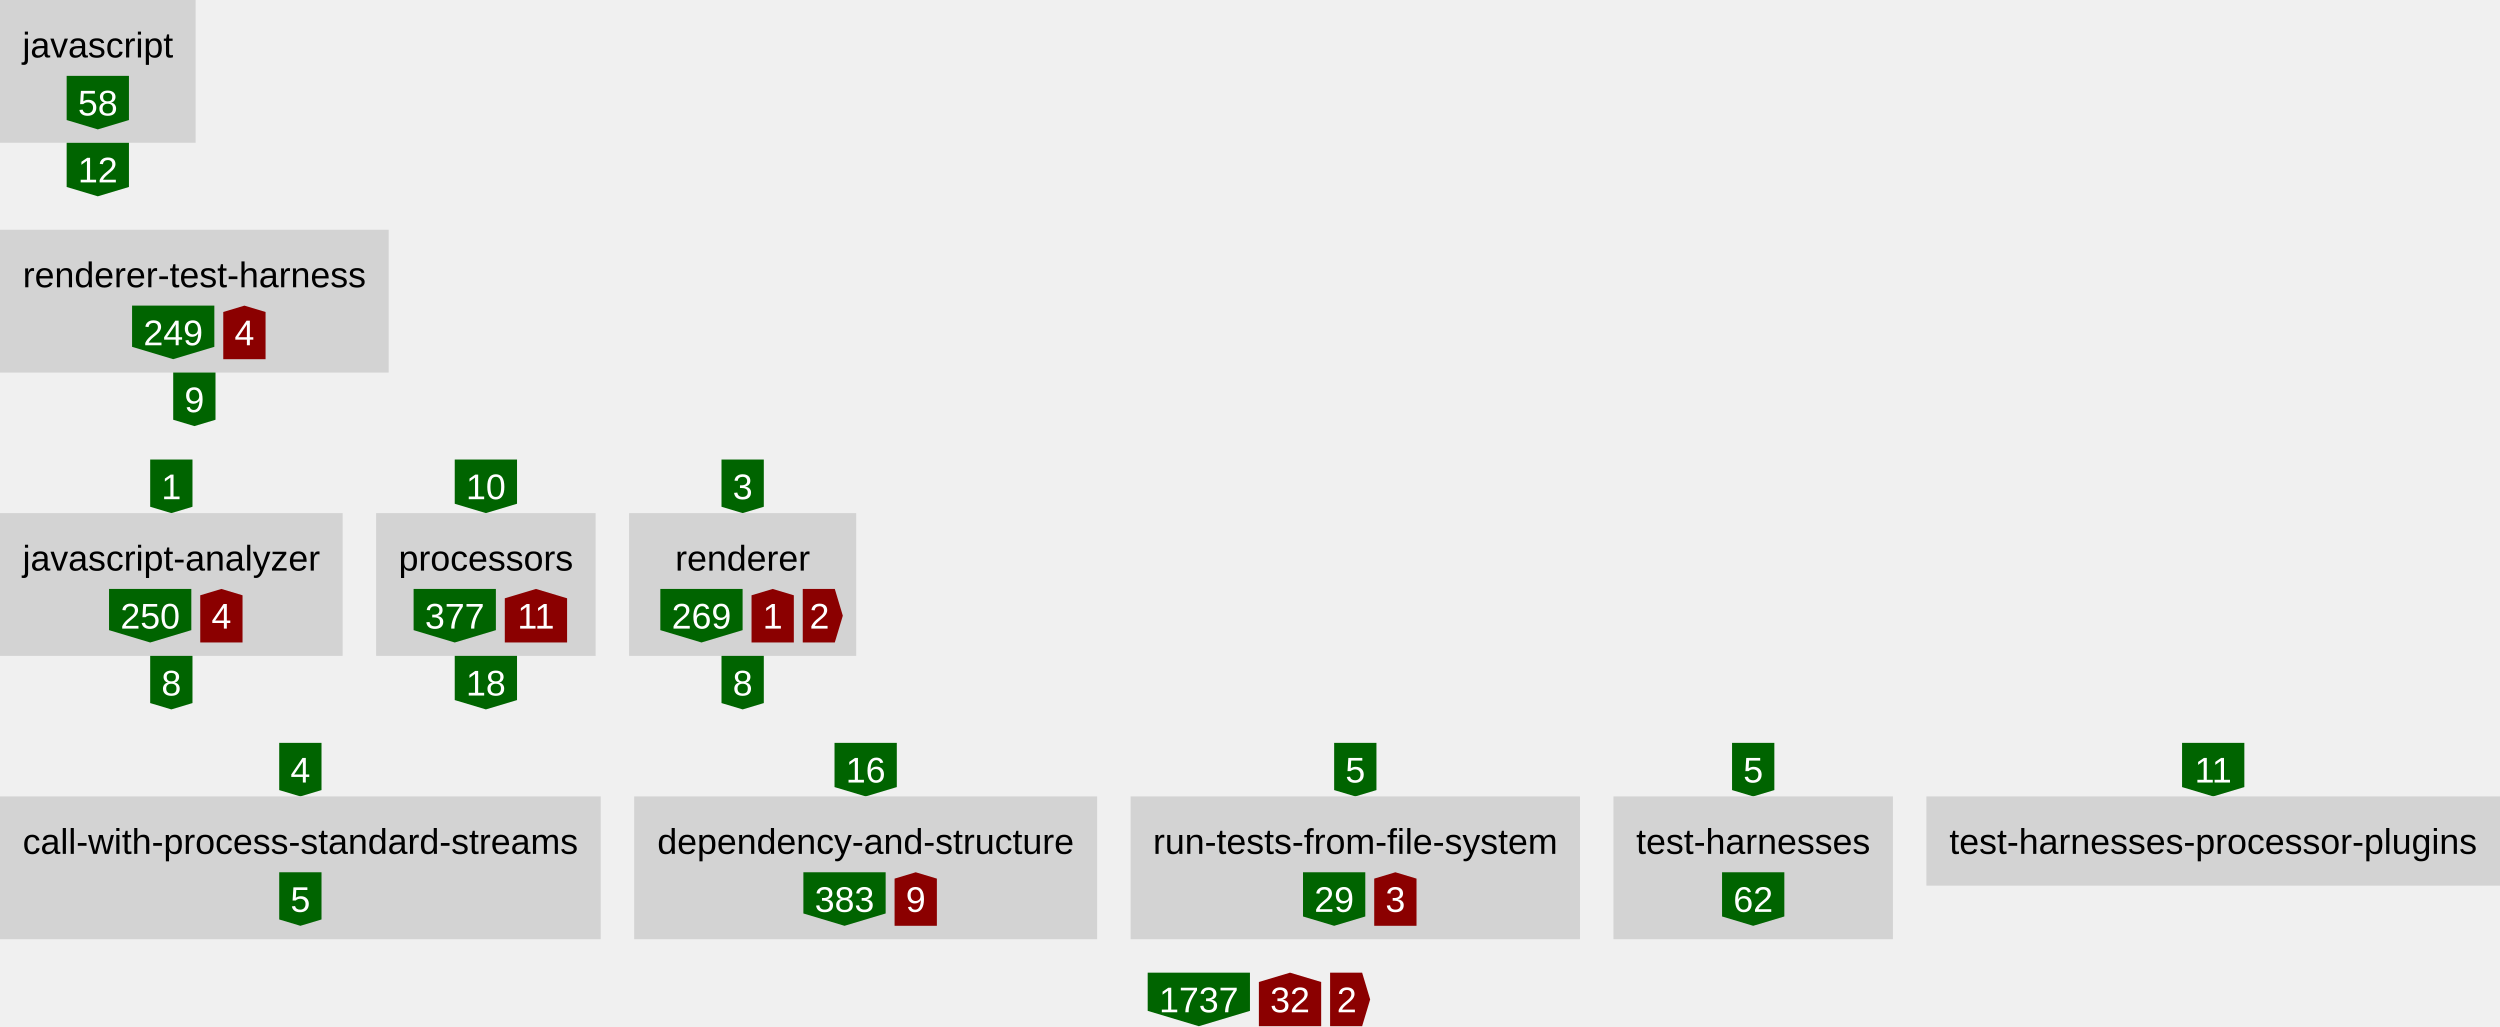
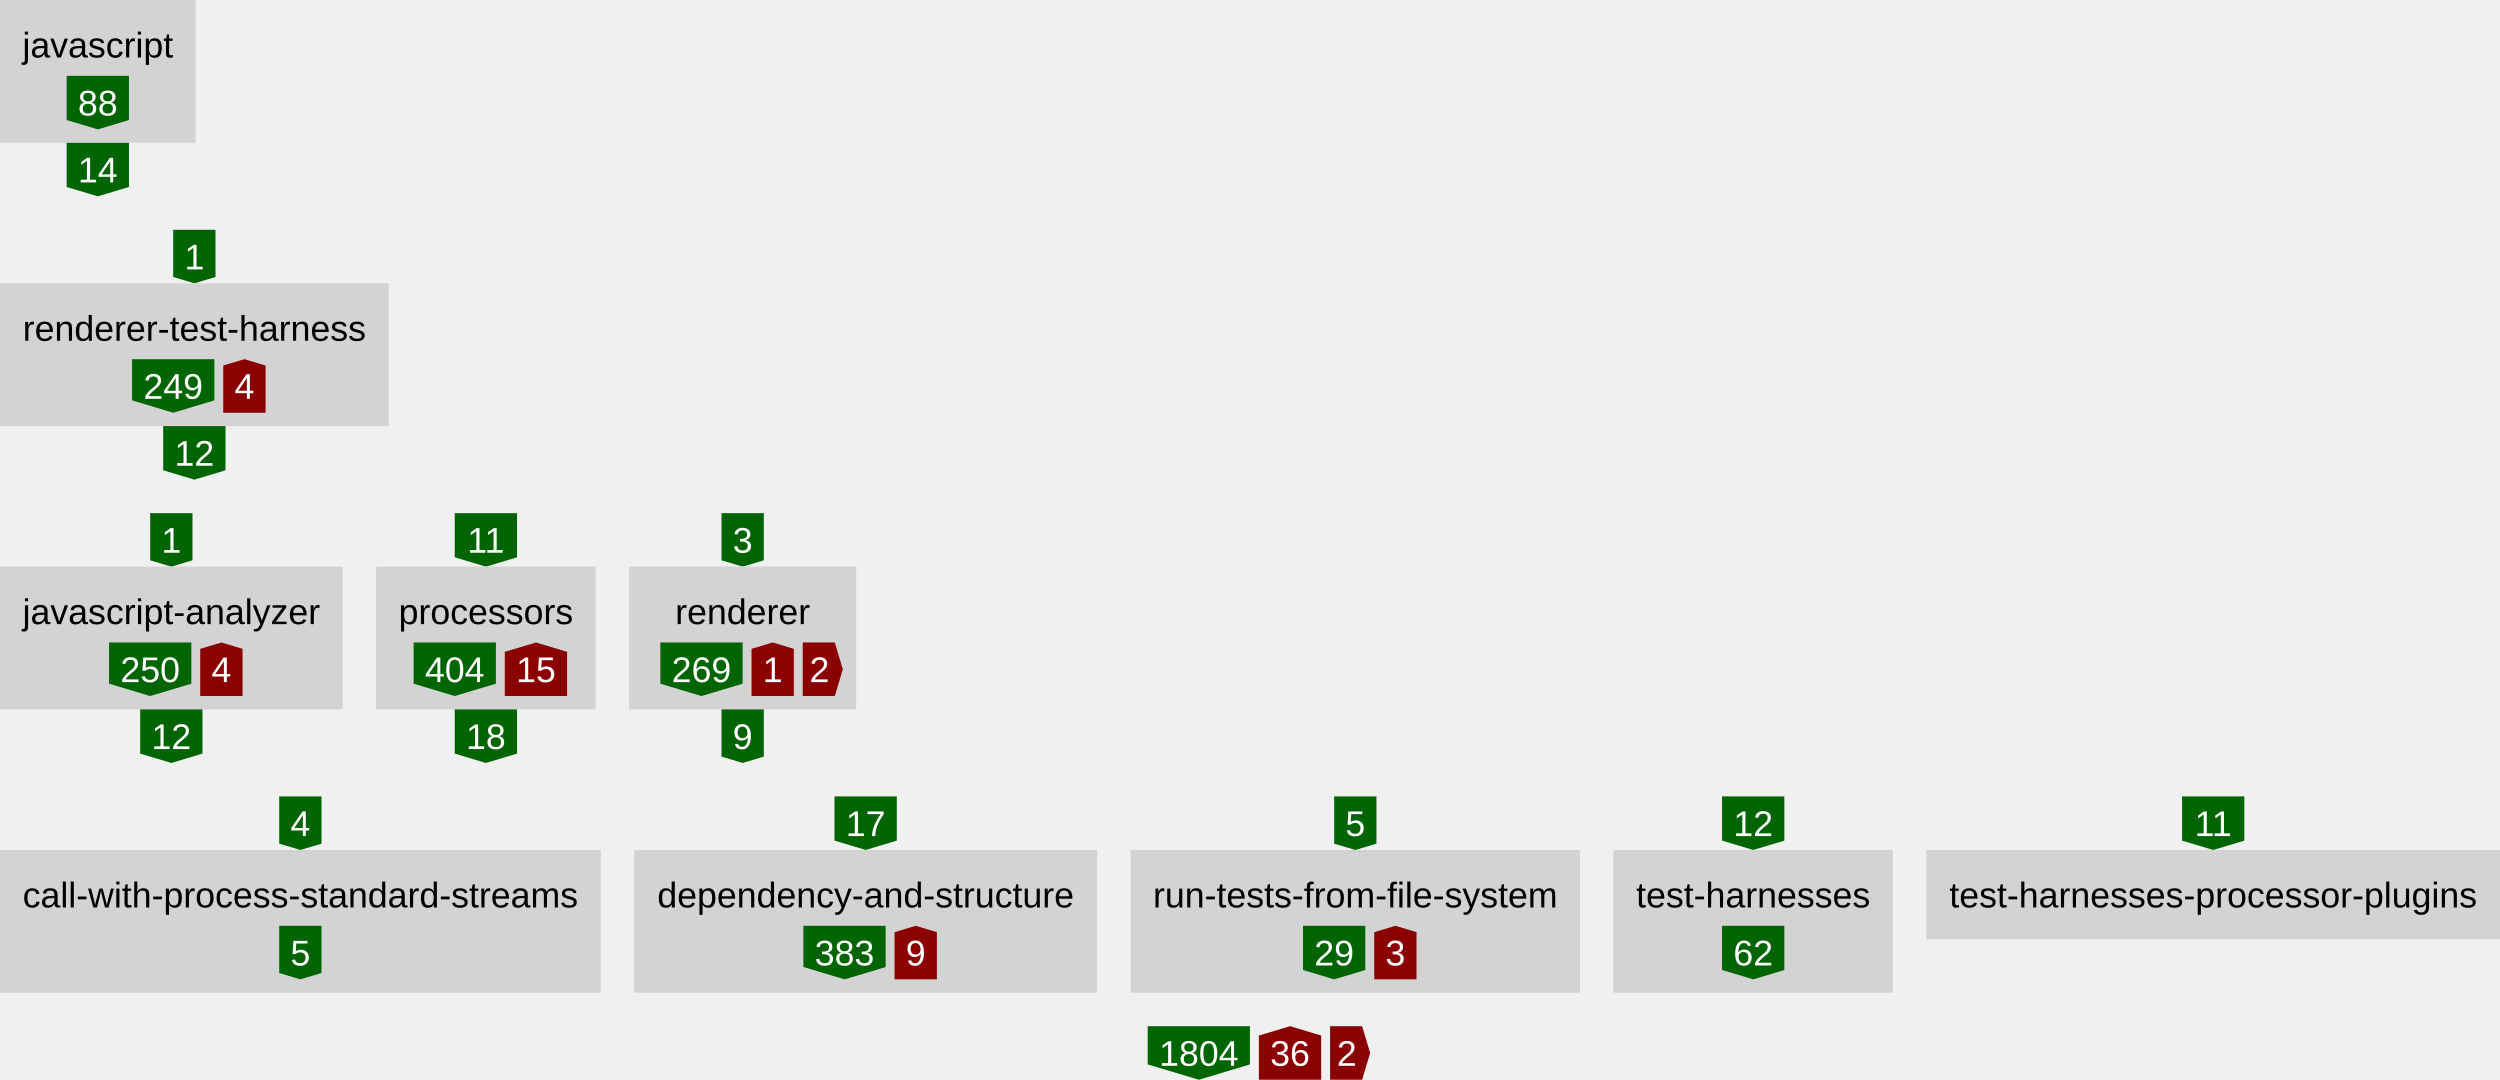
- <svg xmlns="http://www.w3.org/2000/svg" height="460" width="1120.64">
+ <svg xmlns="http://www.w3.org/2000/svg" height="484" width="1120.64">
  <defs>
    <style type="text/css">text{font-family:arial;font-size:16px}g.anonymous&gt;text{font-style:italic}g.parent&gt;rect{fill:none;stroke:gray}g.item&gt;rect{fill:lightgray}g.item&gt;text{text-anchor:middle}g.dependency&gt;text{fill:white;text-anchor:middle}</style>
  </defs>
  <symbol id="down-arrow" preserveAspectRatio="xMidYMax slice" viewBox="0,0,1,1">
    <polygon fill="darkgreen" points="0,0.85 0,0 1,0 1,0.85 0.5,1" />
  </symbol>
  <symbol id="right-arrow" preserveAspectRatio="xMaxYMid slice" viewBox="0,0,1,1">
    <polygon fill="darkred" points="0.85,0 0,0 0,1 0.85,1 1,0.5" />
  </symbol>
  <symbol id="up-arrow" preserveAspectRatio="xMidYMin slice" viewBox="0,0,1,1">
    <polygon fill="darkred" points="0,0.15 0,1 1,1 1,0.15 0.5,0" />
  </symbol>
  <g class="item">
    <rect height="64" width="87.68" />
    <text x="43.84" y="25.76">javascript</text>
    <g class="dependency">
      <use href="#down-arrow" height="24" width="27.92" x="29.88" y="34" />
-       <text x="43.84" y="51.76">58</text>
+       <text x="43.84" y="51.76">88</text>
    </g>
  </g>
  <g class="dependency">
    <use href="#down-arrow" height="24" width="27.92" x="29.88" y="64" />
-     <text x="43.84" y="81.76">12</text>
+     <text x="43.84" y="81.76">14</text>
+   </g>
+   <g class="dependency">
+     <use href="#down-arrow" height="24" width="18.96" x="77.64" y="103" />
+     <text x="87.12" y="120.76">1</text>
  </g>
  <g class="item">
-     <rect height="64" width="174.24" y="103" />
-     <text x="87.12" y="128.76">renderer-test-harness</text>
+     <rect height="64" width="174.24" y="127" />
+     <text x="87.12" y="152.76">renderer-test-harness</text>
    <g class="dependency">
-       <use href="#down-arrow" height="24" width="36.88" x="59.2" y="137" />
-       <text x="77.64" y="154.76">249</text>
+       <use href="#down-arrow" height="24" width="36.88" x="59.2" y="161" />
+       <text x="77.64" y="178.76">249</text>
    </g>
    <g class="dependency">
-       <use href="#up-arrow" height="24" width="18.96" x="100.08" y="137" />
-       <text x="109.56" y="154.76">4</text>
+       <use href="#up-arrow" height="24" width="18.96" x="100.08" y="161" />
+       <text x="109.56" y="178.76">4</text>
    </g>
  </g>
  <g class="dependency">
-     <use href="#down-arrow" height="24" width="18.96" x="77.64" y="167" />
-     <text x="87.12" y="184.76">9</text>
+     <use href="#down-arrow" height="24" width="27.92" x="73.16" y="191" />
+     <text x="87.12" y="208.76">12</text>
  </g>
  <g class="dependency">
-     <use href="#down-arrow" height="24" width="18.96" x="67.32" y="206" />
-     <text x="76.8" y="223.76">1</text>
+     <use href="#down-arrow" height="24" width="18.96" x="67.32" y="230" />
+     <text x="76.8" y="247.76">1</text>
  </g>
  <g class="item">
-     <rect height="64" width="153.6" y="230" />
-     <text x="76.8" y="255.76">javascript-analyzer</text>
+     <rect height="64" width="153.6" y="254" />
+     <text x="76.8" y="279.76">javascript-analyzer</text>
    <g class="dependency">
-       <use href="#down-arrow" height="24" width="36.88" x="48.88" y="264" />
-       <text x="67.32" y="281.76">250</text>
+       <use href="#down-arrow" height="24" width="36.88" x="48.88" y="288" />
+       <text x="67.32" y="305.76">250</text>
    </g>
    <g class="dependency">
-       <use href="#up-arrow" height="24" width="18.96" x="89.76" y="264" />
-       <text x="99.24" y="281.76">4</text>
+       <use href="#up-arrow" height="24" width="18.96" x="89.76" y="288" />
+       <text x="99.24" y="305.76">4</text>
    </g>
  </g>
  <g class="dependency">
-     <use href="#down-arrow" height="24" width="18.96" x="67.32" y="294" />
-     <text x="76.8" y="311.76">8</text>
+     <use href="#down-arrow" height="24" width="27.92" x="62.84" y="318" />
+     <text x="76.8" y="335.76">12</text>
  </g>
  <g class="dependency">
-     <use href="#down-arrow" height="24" width="27.92" x="203.84" y="206" />
-     <text x="217.8" y="223.76">10</text>
+     <use href="#down-arrow" height="24" width="27.92" x="203.84" y="230" />
+     <text x="217.8" y="247.76">11</text>
  </g>
  <g class="item">
-     <rect height="64" width="98.4" x="168.6" y="230" />
-     <text x="217.8" y="255.76">processors</text>
+     <rect height="64" width="98.4" x="168.6" y="254" />
+     <text x="217.8" y="279.76">processors</text>
    <g class="dependency">
-       <use href="#down-arrow" height="24" width="36.88" x="185.4" y="264" />
-       <text x="203.84" y="281.76">377</text>
+       <use href="#down-arrow" height="24" width="36.88" x="185.4" y="288" />
+       <text x="203.84" y="305.76">404</text>
    </g>
    <g class="dependency">
-       <use href="#up-arrow" height="24" width="27.92" x="226.28" y="264" />
-       <text x="240.24" y="281.76">11</text>
+       <use href="#up-arrow" height="24" width="27.92" x="226.28" y="288" />
+       <text x="240.24" y="305.76">15</text>
    </g>
  </g>
  <g class="dependency">
-     <use href="#down-arrow" height="24" width="27.92" x="203.84" y="294" />
-     <text x="217.8" y="311.76">18</text>
+     <use href="#down-arrow" height="24" width="27.92" x="203.84" y="318" />
+     <text x="217.8" y="335.76">18</text>
  </g>
  <g class="dependency">
-     <use href="#down-arrow" height="24" width="18.96" x="323.42" y="206" />
-     <text x="332.9" y="223.76">3</text>
+     <use href="#down-arrow" height="24" width="18.96" x="323.42" y="230" />
+     <text x="332.9" y="247.76">3</text>
  </g>
  <g class="item">
-     <rect height="64" width="101.8" x="282" y="230" />
-     <text x="332.9" y="255.76">renderer</text>
+     <rect height="64" width="101.8" x="282" y="254" />
+     <text x="332.9" y="279.76">renderer</text>
    <g class="dependency">
-       <use href="#down-arrow" height="24" width="36.88" x="296" y="264" />
-       <text x="314.44" y="281.76">269</text>
+       <use href="#down-arrow" height="24" width="36.88" x="296" y="288" />
+       <text x="314.44" y="305.76">269</text>
    </g>
    <g class="dependency">
-       <use href="#up-arrow" height="24" width="18.96" x="336.88" y="264" />
-       <text x="346.36" y="281.76">1</text>
+       <use href="#up-arrow" height="24" width="18.96" x="336.88" y="288" />
+       <text x="346.36" y="305.76">1</text>
    </g>
    <g class="dependency">
-       <use href="#right-arrow" height="24" width="17.96" x="359.84" y="264" />
-       <text x="367.32" y="281.76">2</text>
+       <use href="#right-arrow" height="24" width="17.96" x="359.84" y="288" />
+       <text x="367.32" y="305.76">2</text>
    </g>
  </g>
  <g class="dependency">
-     <use href="#down-arrow" height="24" width="18.96" x="323.42" y="294" />
-     <text x="332.9" y="311.76">8</text>
+     <use href="#down-arrow" height="24" width="18.96" x="323.42" y="318" />
+     <text x="332.9" y="335.76">9</text>
  </g>
  <g class="dependency">
-     <use href="#down-arrow" height="24" width="18.96" x="125.16" y="333" />
-     <text x="134.64" y="350.76">4</text>
+     <use href="#down-arrow" height="24" width="18.96" x="125.16" y="357" />
+     <text x="134.64" y="374.76">4</text>
  </g>
  <g class="item">
-     <rect height="64" width="269.28" y="357" />
-     <text x="134.64" y="382.76">call-with-process-standard-streams</text>
+     <rect height="64" width="269.28" y="381" />
+     <text x="134.64" y="406.76">call-with-process-standard-streams</text>
    <g class="dependency">
-       <use href="#down-arrow" height="24" width="18.96" x="125.16" y="391" />
-       <text x="134.64" y="408.76">5</text>
+       <use href="#down-arrow" height="24" width="18.96" x="125.16" y="415" />
+       <text x="134.64" y="432.76">5</text>
    </g>
  </g>
  <g class="dependency">
-     <use href="#down-arrow" height="24" width="27.92" x="374.08" y="333" />
-     <text x="388.04" y="350.76">16</text>
+     <use href="#down-arrow" height="24" width="27.92" x="374.08" y="357" />
+     <text x="388.04" y="374.76">17</text>
  </g>
  <g class="item">
-     <rect height="64" width="207.52" x="284.28" y="357" />
-     <text x="388.04" y="382.76">dependency-and-structure</text>
+     <rect height="64" width="207.52" x="284.28" y="381" />
+     <text x="388.04" y="406.76">dependency-and-structure</text>
    <g class="dependency">
-       <use href="#down-arrow" height="24" width="36.88" x="360.12" y="391" />
-       <text x="378.56" y="408.76">383</text>
+       <use href="#down-arrow" height="24" width="36.88" x="360.12" y="415" />
+       <text x="378.56" y="432.76">383</text>
    </g>
    <g class="dependency">
-       <use href="#up-arrow" height="24" width="18.96" x="401" y="391" />
-       <text x="410.48" y="408.76">9</text>
+       <use href="#up-arrow" height="24" width="18.96" x="401" y="415" />
+       <text x="410.48" y="432.76">9</text>
    </g>
  </g>
  <g class="dependency">
-     <use href="#down-arrow" height="24" width="18.96" x="598.04" y="333" />
-     <text x="607.52" y="350.76">5</text>
+     <use href="#down-arrow" height="24" width="18.96" x="598.04" y="357" />
+     <text x="607.52" y="374.76">5</text>
  </g>
  <g class="item">
-     <rect height="64" width="201.44" x="506.8" y="357" />
-     <text x="607.52" y="382.76">run-tests-from-file-system</text>
+     <rect height="64" width="201.44" x="506.8" y="381" />
+     <text x="607.52" y="406.76">run-tests-from-file-system</text>
    <g class="dependency">
-       <use href="#down-arrow" height="24" width="27.92" x="584.08" y="391" />
-       <text x="598.04" y="408.76">29</text>
+       <use href="#down-arrow" height="24" width="27.92" x="584.08" y="415" />
+       <text x="598.04" y="432.76">29</text>
    </g>
    <g class="dependency">
-       <use href="#up-arrow" height="24" width="18.96" x="616" y="391" />
-       <text x="625.48" y="408.76">3</text>
+       <use href="#up-arrow" height="24" width="18.96" x="616" y="415" />
+       <text x="625.48" y="432.76">3</text>
    </g>
  </g>
  <g class="dependency">
-     <use href="#down-arrow" height="24" width="18.96" x="776.4" y="333" />
-     <text x="785.88" y="350.76">5</text>
+     <use href="#down-arrow" height="24" width="27.92" x="771.92" y="357" />
+     <text x="785.88" y="374.76">12</text>
  </g>
  <g class="item">
-     <rect height="64" width="125.28" x="723.24" y="357" />
-     <text x="785.88" y="382.76">test-harnesses</text>
+     <rect height="64" width="125.28" x="723.24" y="381" />
+     <text x="785.88" y="406.76">test-harnesses</text>
    <g class="dependency">
-       <use href="#down-arrow" height="24" width="27.92" x="771.92" y="391" />
-       <text x="785.88" y="408.76">62</text>
+       <use href="#down-arrow" height="24" width="27.92" x="771.92" y="415" />
+       <text x="785.88" y="432.76">62</text>
    </g>
  </g>
  <g class="dependency">
-     <use href="#down-arrow" height="24" width="27.92" x="978.12" y="333" />
-     <text x="992.08" y="350.76">11</text>
+     <use href="#down-arrow" height="24" width="27.92" x="978.12" y="357" />
+     <text x="992.08" y="374.76">11</text>
  </g>
  <g class="item">
-     <rect height="40" width="257.12" x="863.52" y="357" />
-     <text x="992.08" y="382.76">test-harnesses-processor-plugins</text>
+     <rect height="40" width="257.12" x="863.52" y="381" />
+     <text x="992.08" y="406.76">test-harnesses-processor-plugins</text>
  </g>
  <g class="dependency">
-     <use href="#down-arrow" height="24" width="45.84" x="514.46" y="436" />
-     <text x="537.38" y="453.76">1737</text>
+     <use href="#down-arrow" height="24" width="45.84" x="514.46" y="460" />
+     <text x="537.38" y="477.76">1804</text>
  </g>
  <g class="dependency">
-     <use href="#up-arrow" height="24" width="27.92" x="564.3" y="436" />
-     <text x="578.26" y="453.76">32</text>
+     <use href="#up-arrow" height="24" width="27.92" x="564.3" y="460" />
+     <text x="578.26" y="477.76">36</text>
  </g>
  <g class="dependency">
-     <use href="#right-arrow" height="24" width="17.96" x="596.22" y="436" />
-     <text x="603.7" y="453.76">2</text>
+     <use href="#right-arrow" height="24" width="17.96" x="596.22" y="460" />
+     <text x="603.7" y="477.76">2</text>
  </g>
</svg>
